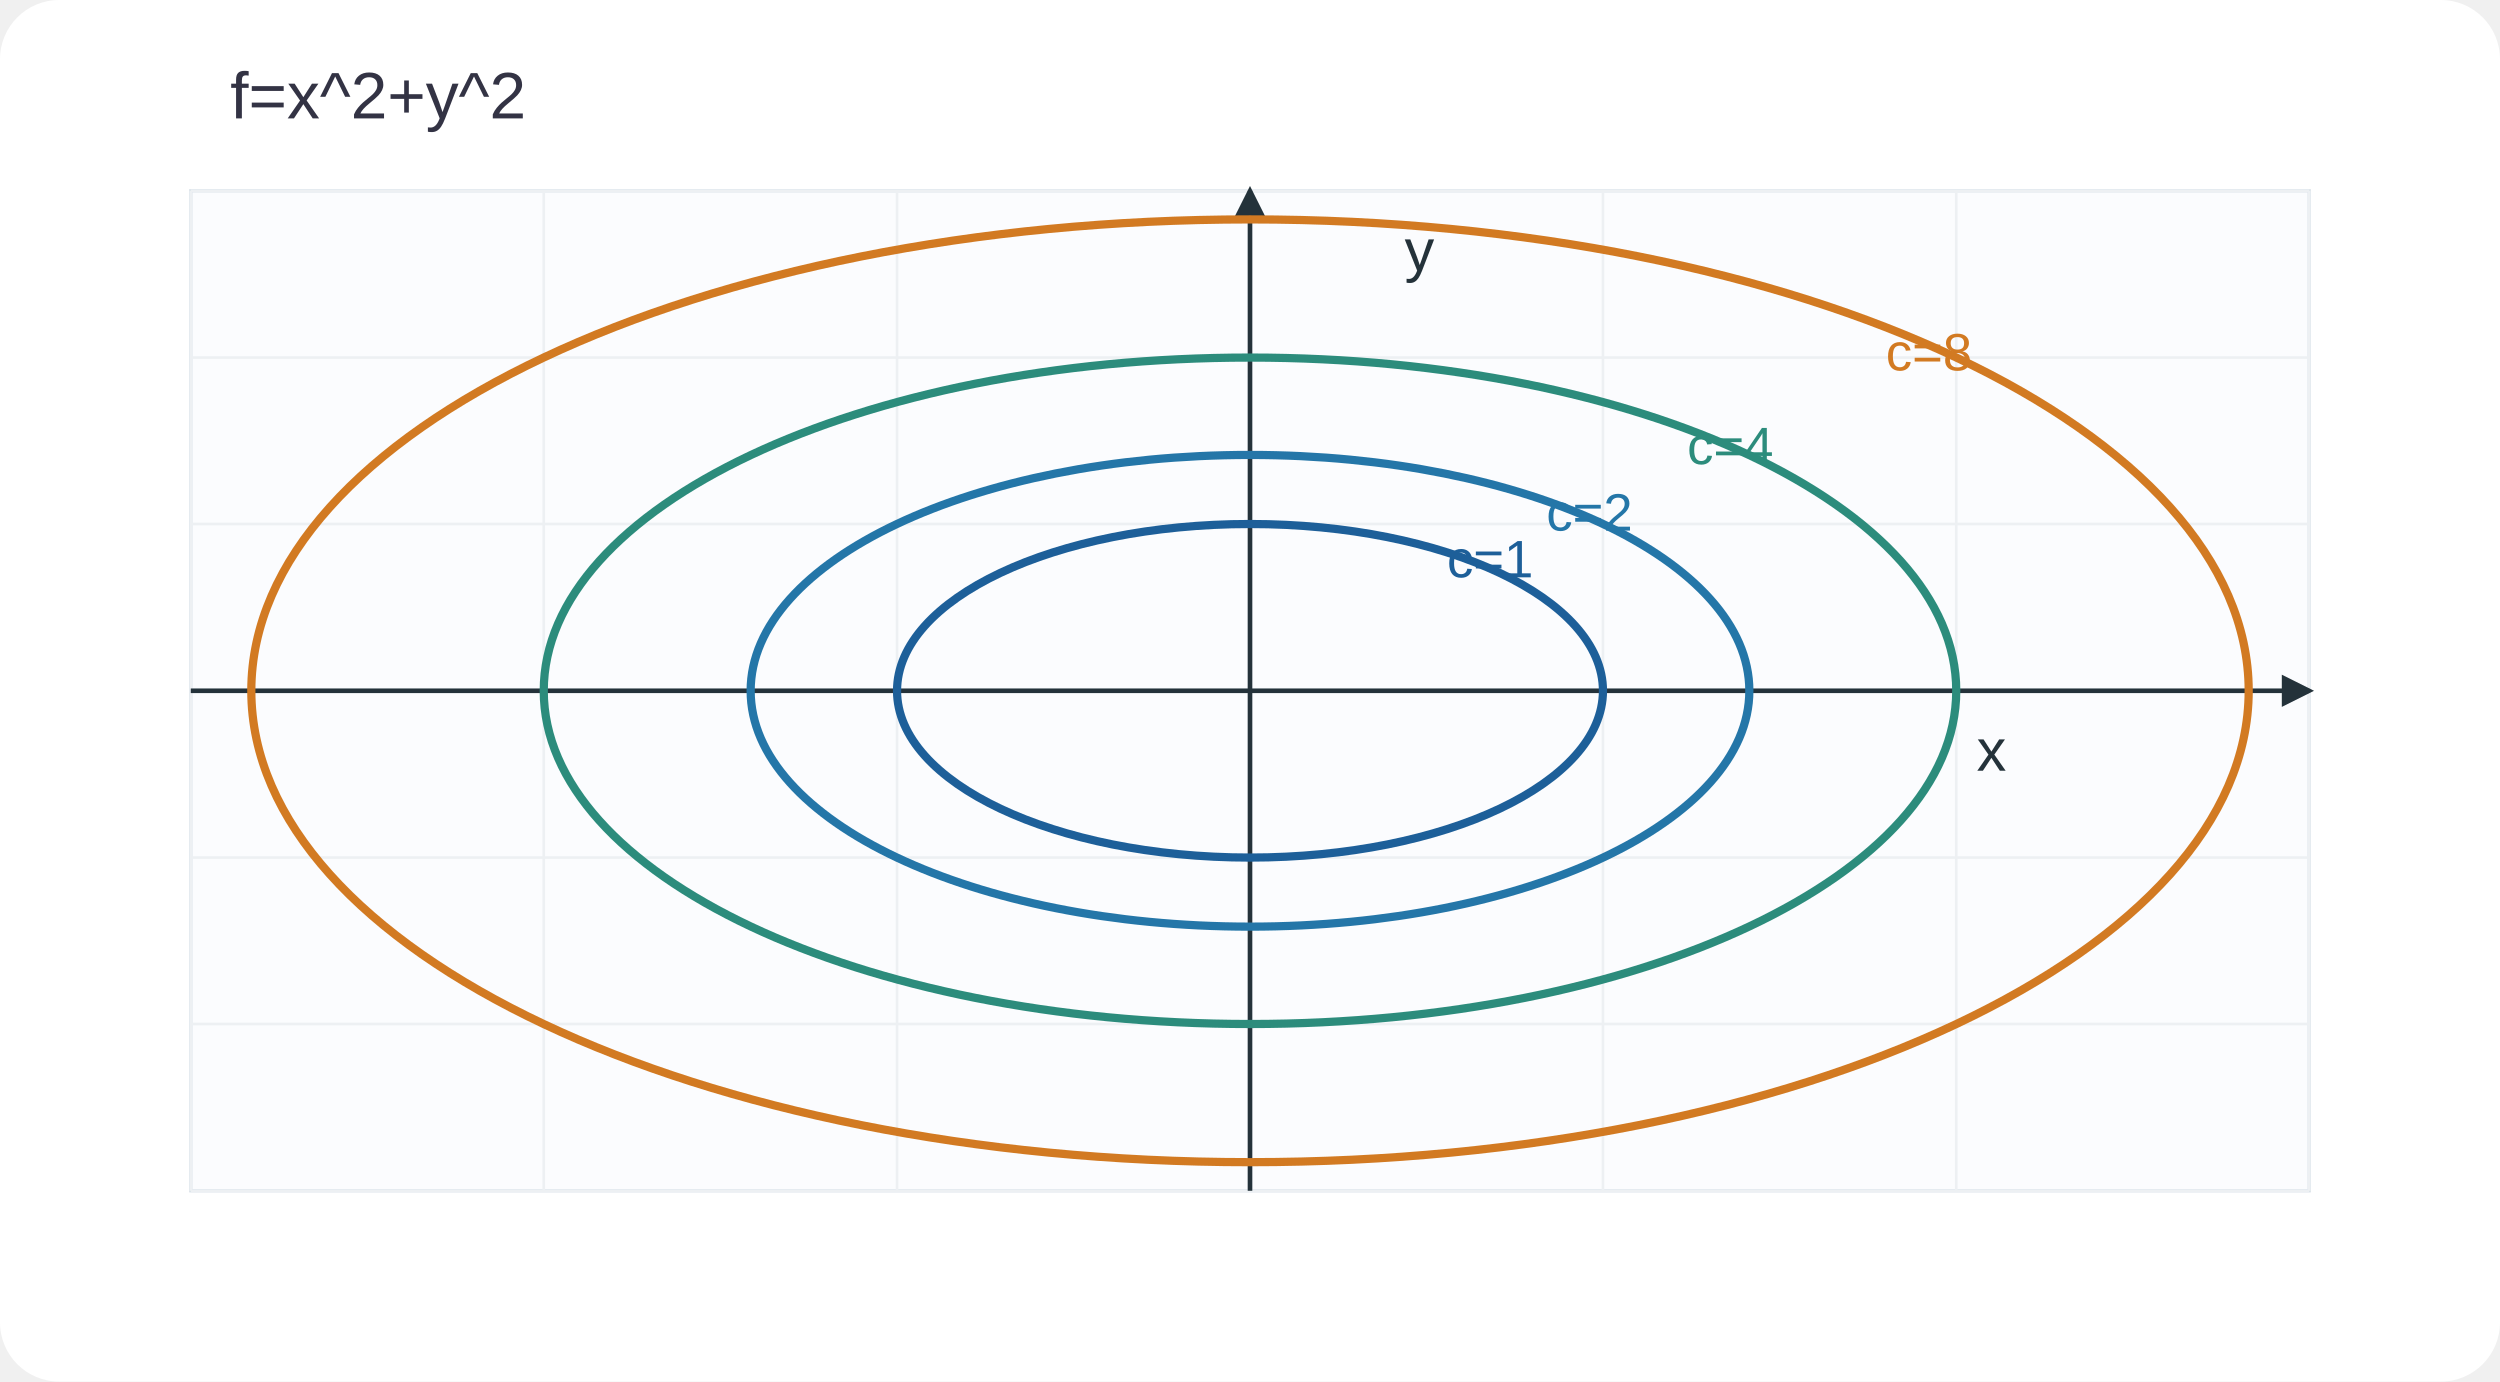
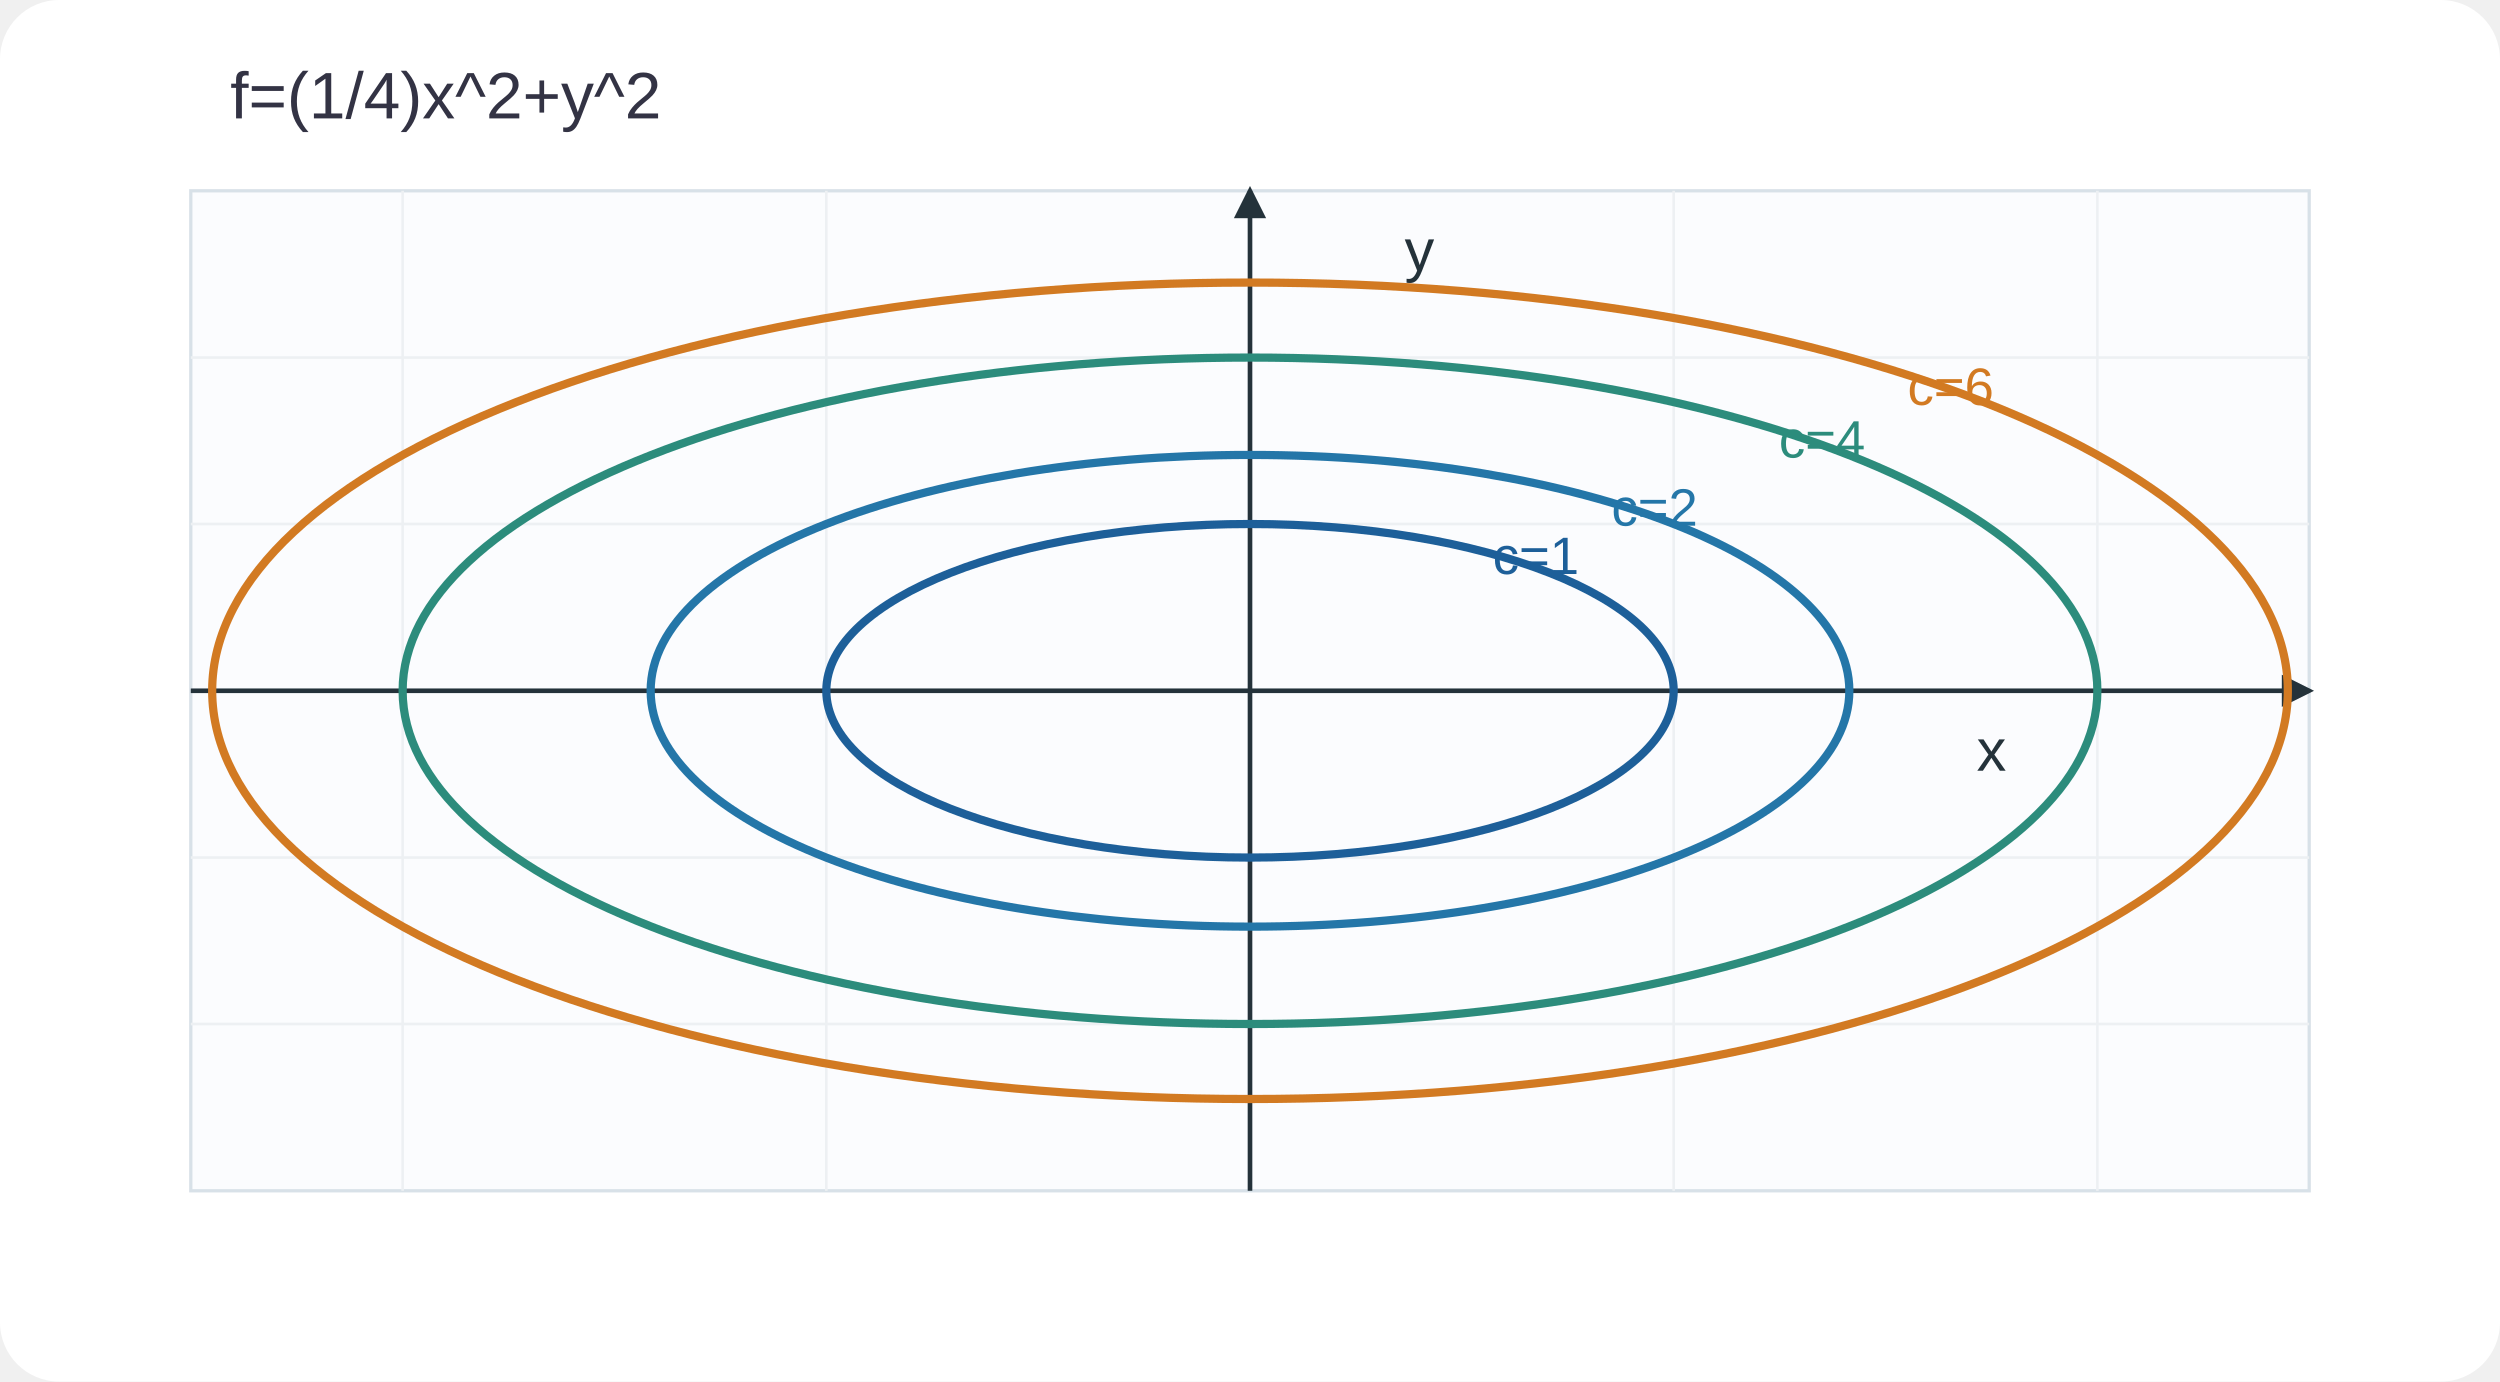
- <svg xmlns="http://www.w3.org/2000/svg" width="760" height="420" viewBox="0 0 760 420" role="img" aria-label="f=x^2+y^2">
+ <svg xmlns="http://www.w3.org/2000/svg" width="760" height="420" viewBox="0 0 760 420" role="img" aria-label="f=(1/4)x^2+y^2">
  <defs>
    <marker id="arrow" viewBox="0 0 10 10" refX="8.5" refY="5" markerWidth="7" markerHeight="7" orient="auto-start-reverse">
      <path d="M 0 0 L 10 5 L 0 10 z" fill="#24323a" />
    </marker>
  </defs>
  <style>
  text { font-family: Arial, sans-serif; }
</style>
  <rect x="0" y="0" width="760" height="420" rx="18" fill="#ffffff" />
  <rect x="58" y="58" width="644" height="304" fill="#fbfcfe" stroke="#d8e1e8" stroke-width="1" />
-   <line x1="58.0" y1="362.0" x2="58.0" y2="58.0" stroke="#edf0f3" stroke-width="0.8" fill="none" />
-   <line x1="165.3" y1="362.0" x2="165.3" y2="58.0" stroke="#edf0f3" stroke-width="0.8" fill="none" />
-   <line x1="272.7" y1="362.0" x2="272.7" y2="58.0" stroke="#edf0f3" stroke-width="0.8" fill="none" />
+   <line x1="122.4" y1="362.0" x2="122.4" y2="58.0" stroke="#edf0f3" stroke-width="0.8" fill="none" />
+   <line x1="251.2" y1="362.0" x2="251.2" y2="58.0" stroke="#edf0f3" stroke-width="0.8" fill="none" />
  <line x1="380.0" y1="362.0" x2="380.0" y2="58.0" stroke="#d9e0e7" stroke-width="1.35" fill="none" />
-   <line x1="487.3" y1="362.0" x2="487.3" y2="58.0" stroke="#edf0f3" stroke-width="0.8" fill="none" />
-   <line x1="594.7" y1="362.0" x2="594.7" y2="58.0" stroke="#edf0f3" stroke-width="0.8" fill="none" />
-   <line x1="702.0" y1="362.0" x2="702.0" y2="58.0" stroke="#edf0f3" stroke-width="0.8" fill="none" />
-   <line x1="58.0" y1="362.0" x2="702.0" y2="362.0" stroke="#edf0f3" stroke-width="0.8" fill="none" />
+   <line x1="508.8" y1="362.0" x2="508.8" y2="58.0" stroke="#edf0f3" stroke-width="0.8" fill="none" />
+   <line x1="637.6" y1="362.0" x2="637.6" y2="58.0" stroke="#edf0f3" stroke-width="0.8" fill="none" />
  <line x1="58.0" y1="311.3" x2="702.0" y2="311.3" stroke="#edf0f3" stroke-width="0.8" fill="none" />
  <line x1="58.0" y1="260.7" x2="702.0" y2="260.7" stroke="#edf0f3" stroke-width="0.8" fill="none" />
  <line x1="58.0" y1="210.0" x2="702.0" y2="210.0" stroke="#d9e0e7" stroke-width="1.35" fill="none" />
  <line x1="58.0" y1="159.3" x2="702.0" y2="159.3" stroke="#edf0f3" stroke-width="0.8" fill="none" />
  <line x1="58.0" y1="108.7" x2="702.0" y2="108.7" stroke="#edf0f3" stroke-width="0.8" fill="none" />
-   <line x1="58.0" y1="58.0" x2="702.0" y2="58.0" stroke="#edf0f3" stroke-width="0.8" fill="none" />
  <line x1="58.0" y1="210.0" x2="702.0" y2="210.0" stroke="#24323a" stroke-width="1.4" fill="none" marker-end="url(#arrow)" />
  <line x1="380.0" y1="362.0" x2="380.0" y2="58.0" stroke="#24323a" stroke-width="1.4" fill="none" marker-end="url(#arrow)" />
  <text x="605.4" y="234.3" fill="#24323a" font-size="18" text-anchor="middle">x</text>
  <text x="431.5" y="82.3" fill="#24323a" font-size="18" text-anchor="middle">y</text>
-   <text x="70" y="36" fill="#334" font-size="20">f=x^2+y^2</text>
-   <ellipse cx="380.0" cy="210.0" rx="107.3" ry="50.7" fill="none" stroke="#1d5f99" stroke-width="2.5" />
-   <text x="453.0" y="175.5" fill="#1d5f99" font-size="16" text-anchor="middle">c=1</text>
-   <ellipse cx="380.0" cy="210.0" rx="151.8" ry="71.7" fill="none" stroke="#2476a8" stroke-width="2.5" />
-   <text x="483.2" y="161.3" fill="#2476a8" font-size="16" text-anchor="middle">c=2</text>
-   <ellipse cx="380.0" cy="210.0" rx="214.7" ry="101.3" fill="none" stroke="#2c8c7c" stroke-width="2.5" />
-   <text x="526.0" y="141.1" fill="#2c8c7c" font-size="16" text-anchor="middle">c=4</text>
-   <ellipse cx="380.0" cy="210.0" rx="303.6" ry="143.3" fill="none" stroke="#d27a22" stroke-width="2.5" />
-   <text x="586.4" y="112.6" fill="#d27a22" font-size="16" text-anchor="middle">c=8</text>
+   <text x="70" y="36" fill="#334" font-size="20">f=(1/4)x^2+y^2</text>
+   <ellipse cx="380.0" cy="210.0" rx="128.8" ry="50.7" fill="none" stroke="#1d5f99" stroke-width="2.5" />
+   <text x="466.9" y="174.5" fill="#1d5f99" font-size="16" text-anchor="middle">c=1</text>
+   <ellipse cx="380.0" cy="210.0" rx="182.2" ry="71.7" fill="none" stroke="#2476a8" stroke-width="2.5" />
+   <text x="503.0" y="159.8" fill="#2476a8" font-size="16" text-anchor="middle">c=2</text>
+   <ellipse cx="380.0" cy="210.0" rx="257.6" ry="101.3" fill="none" stroke="#2c8c7c" stroke-width="2.5" />
+   <text x="553.9" y="139.1" fill="#2c8c7c" font-size="16" text-anchor="middle">c=4</text>
+   <ellipse cx="380.0" cy="210.0" rx="315.5" ry="124.1" fill="none" stroke="#d27a22" stroke-width="2.5" />
+   <text x="593.0" y="123.1" fill="#d27a22" font-size="16" text-anchor="middle">c=6</text>
</svg>
